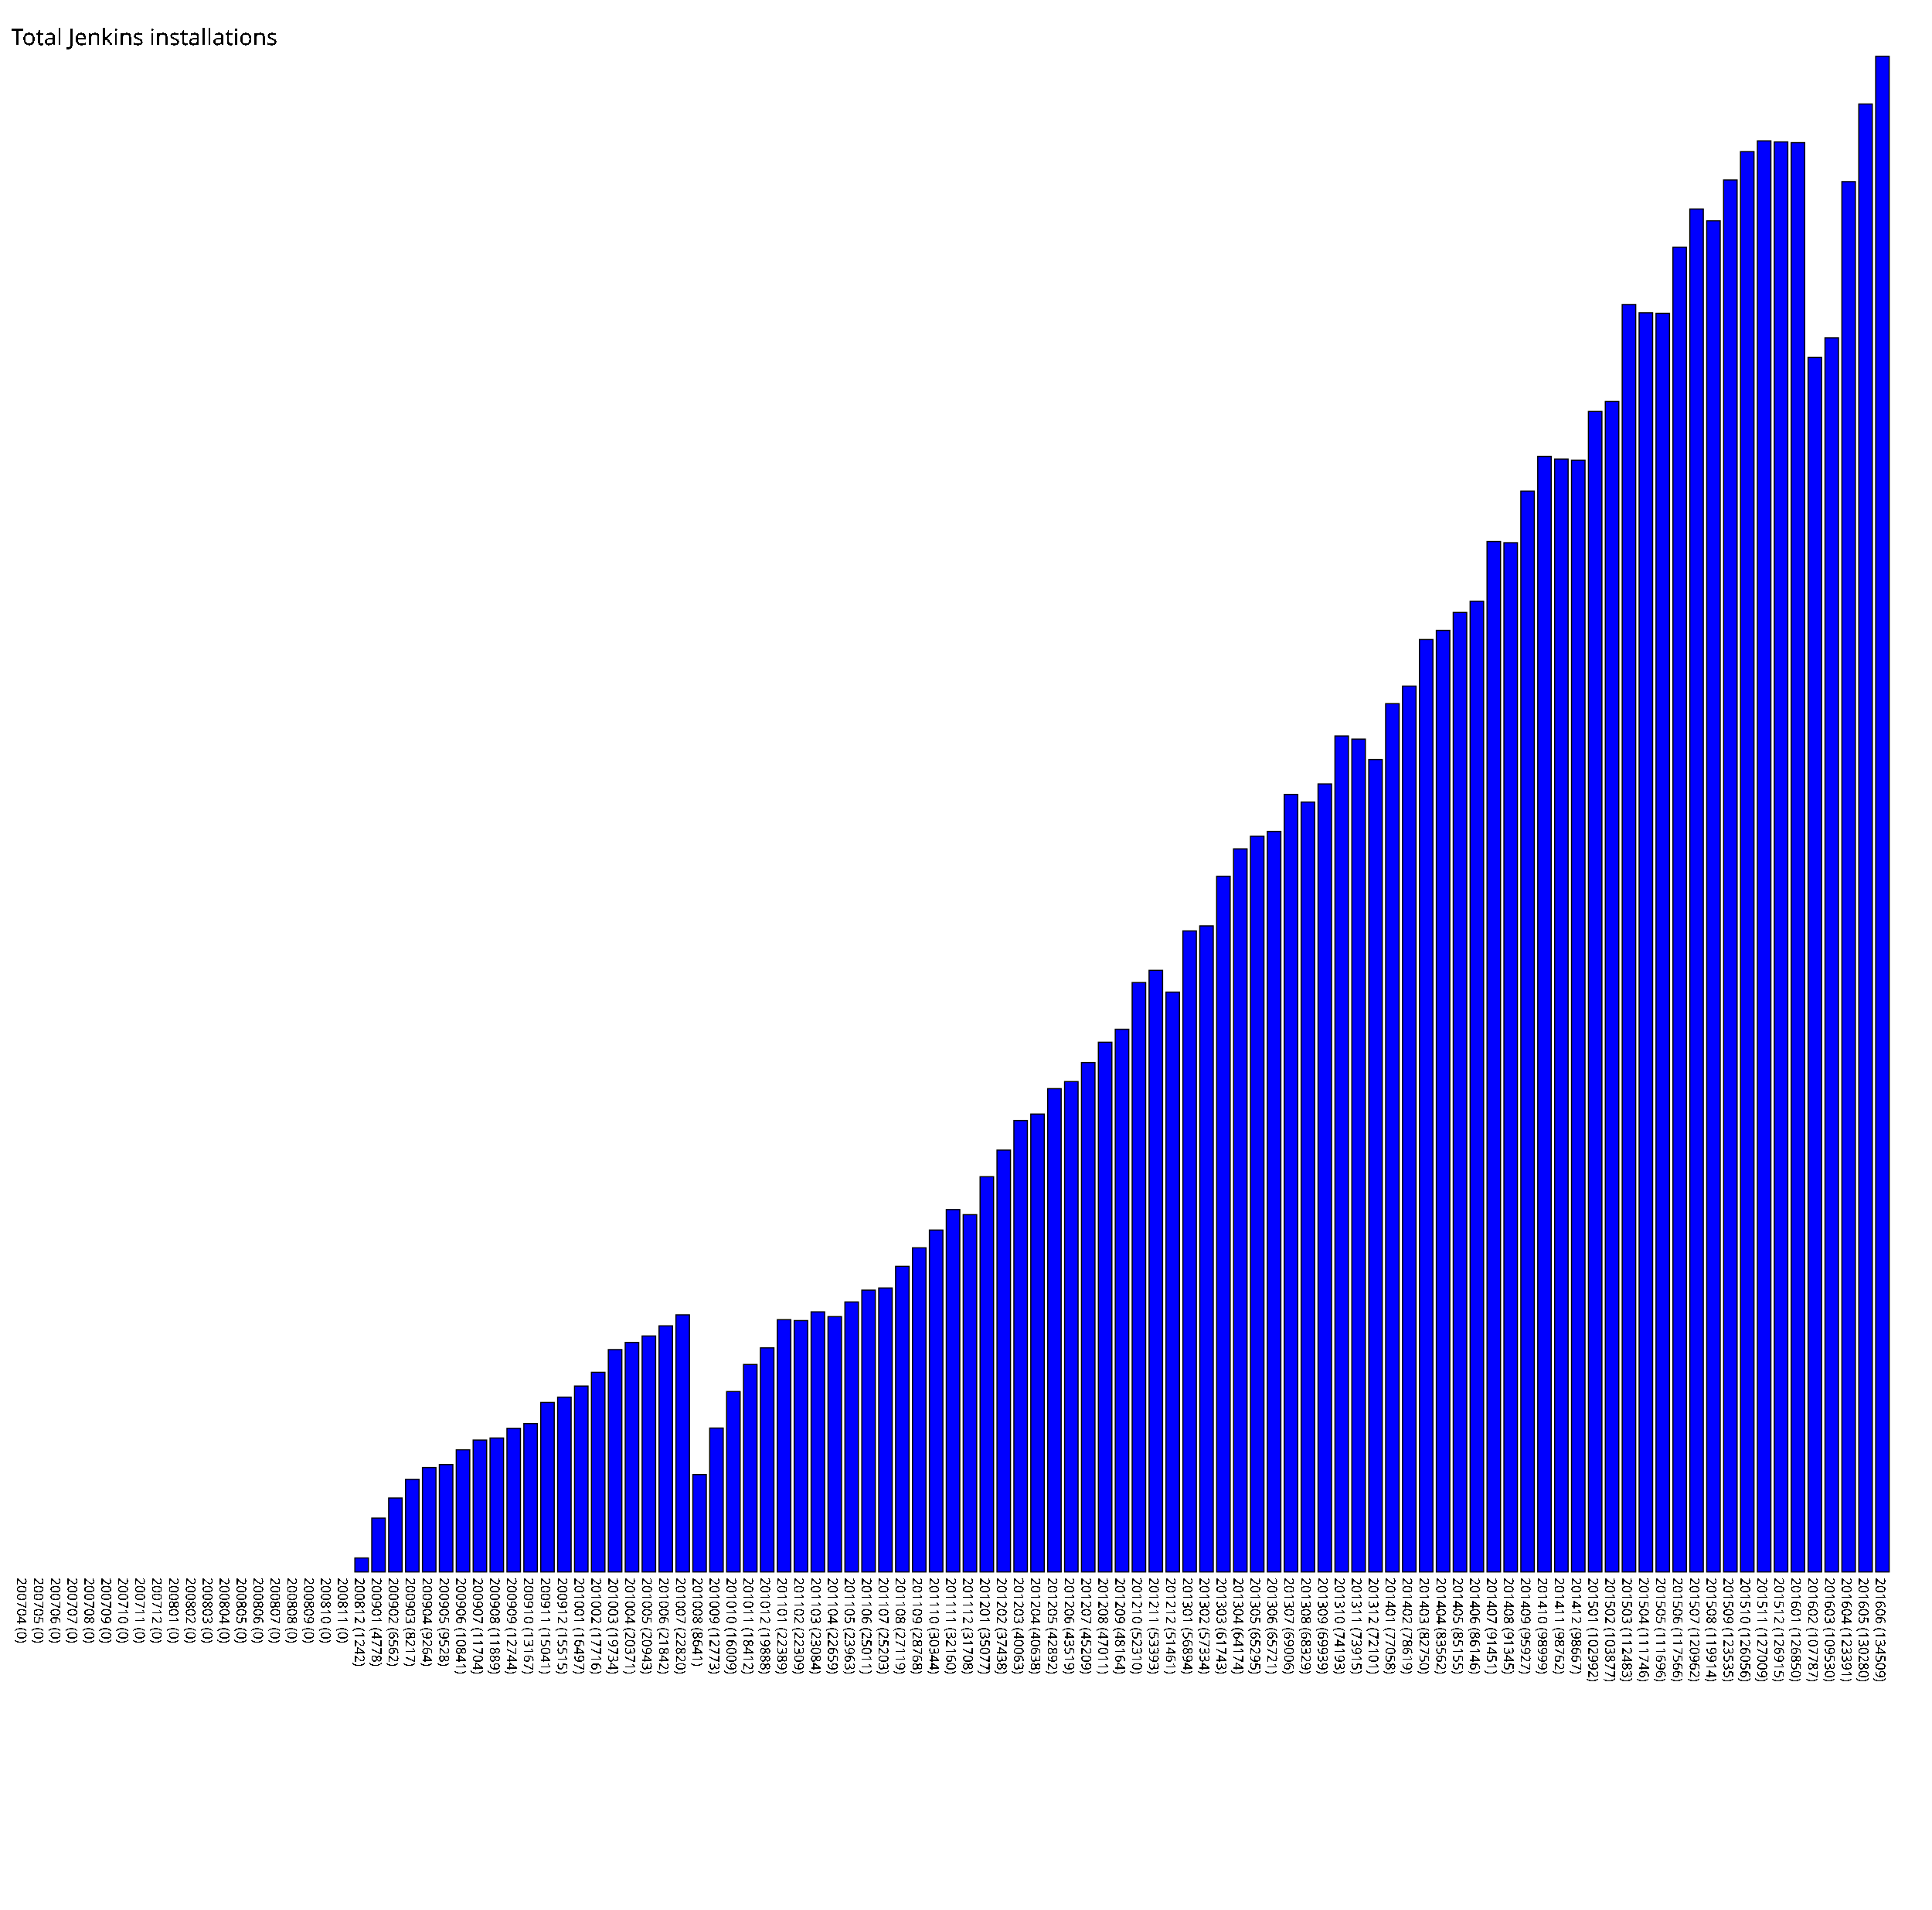
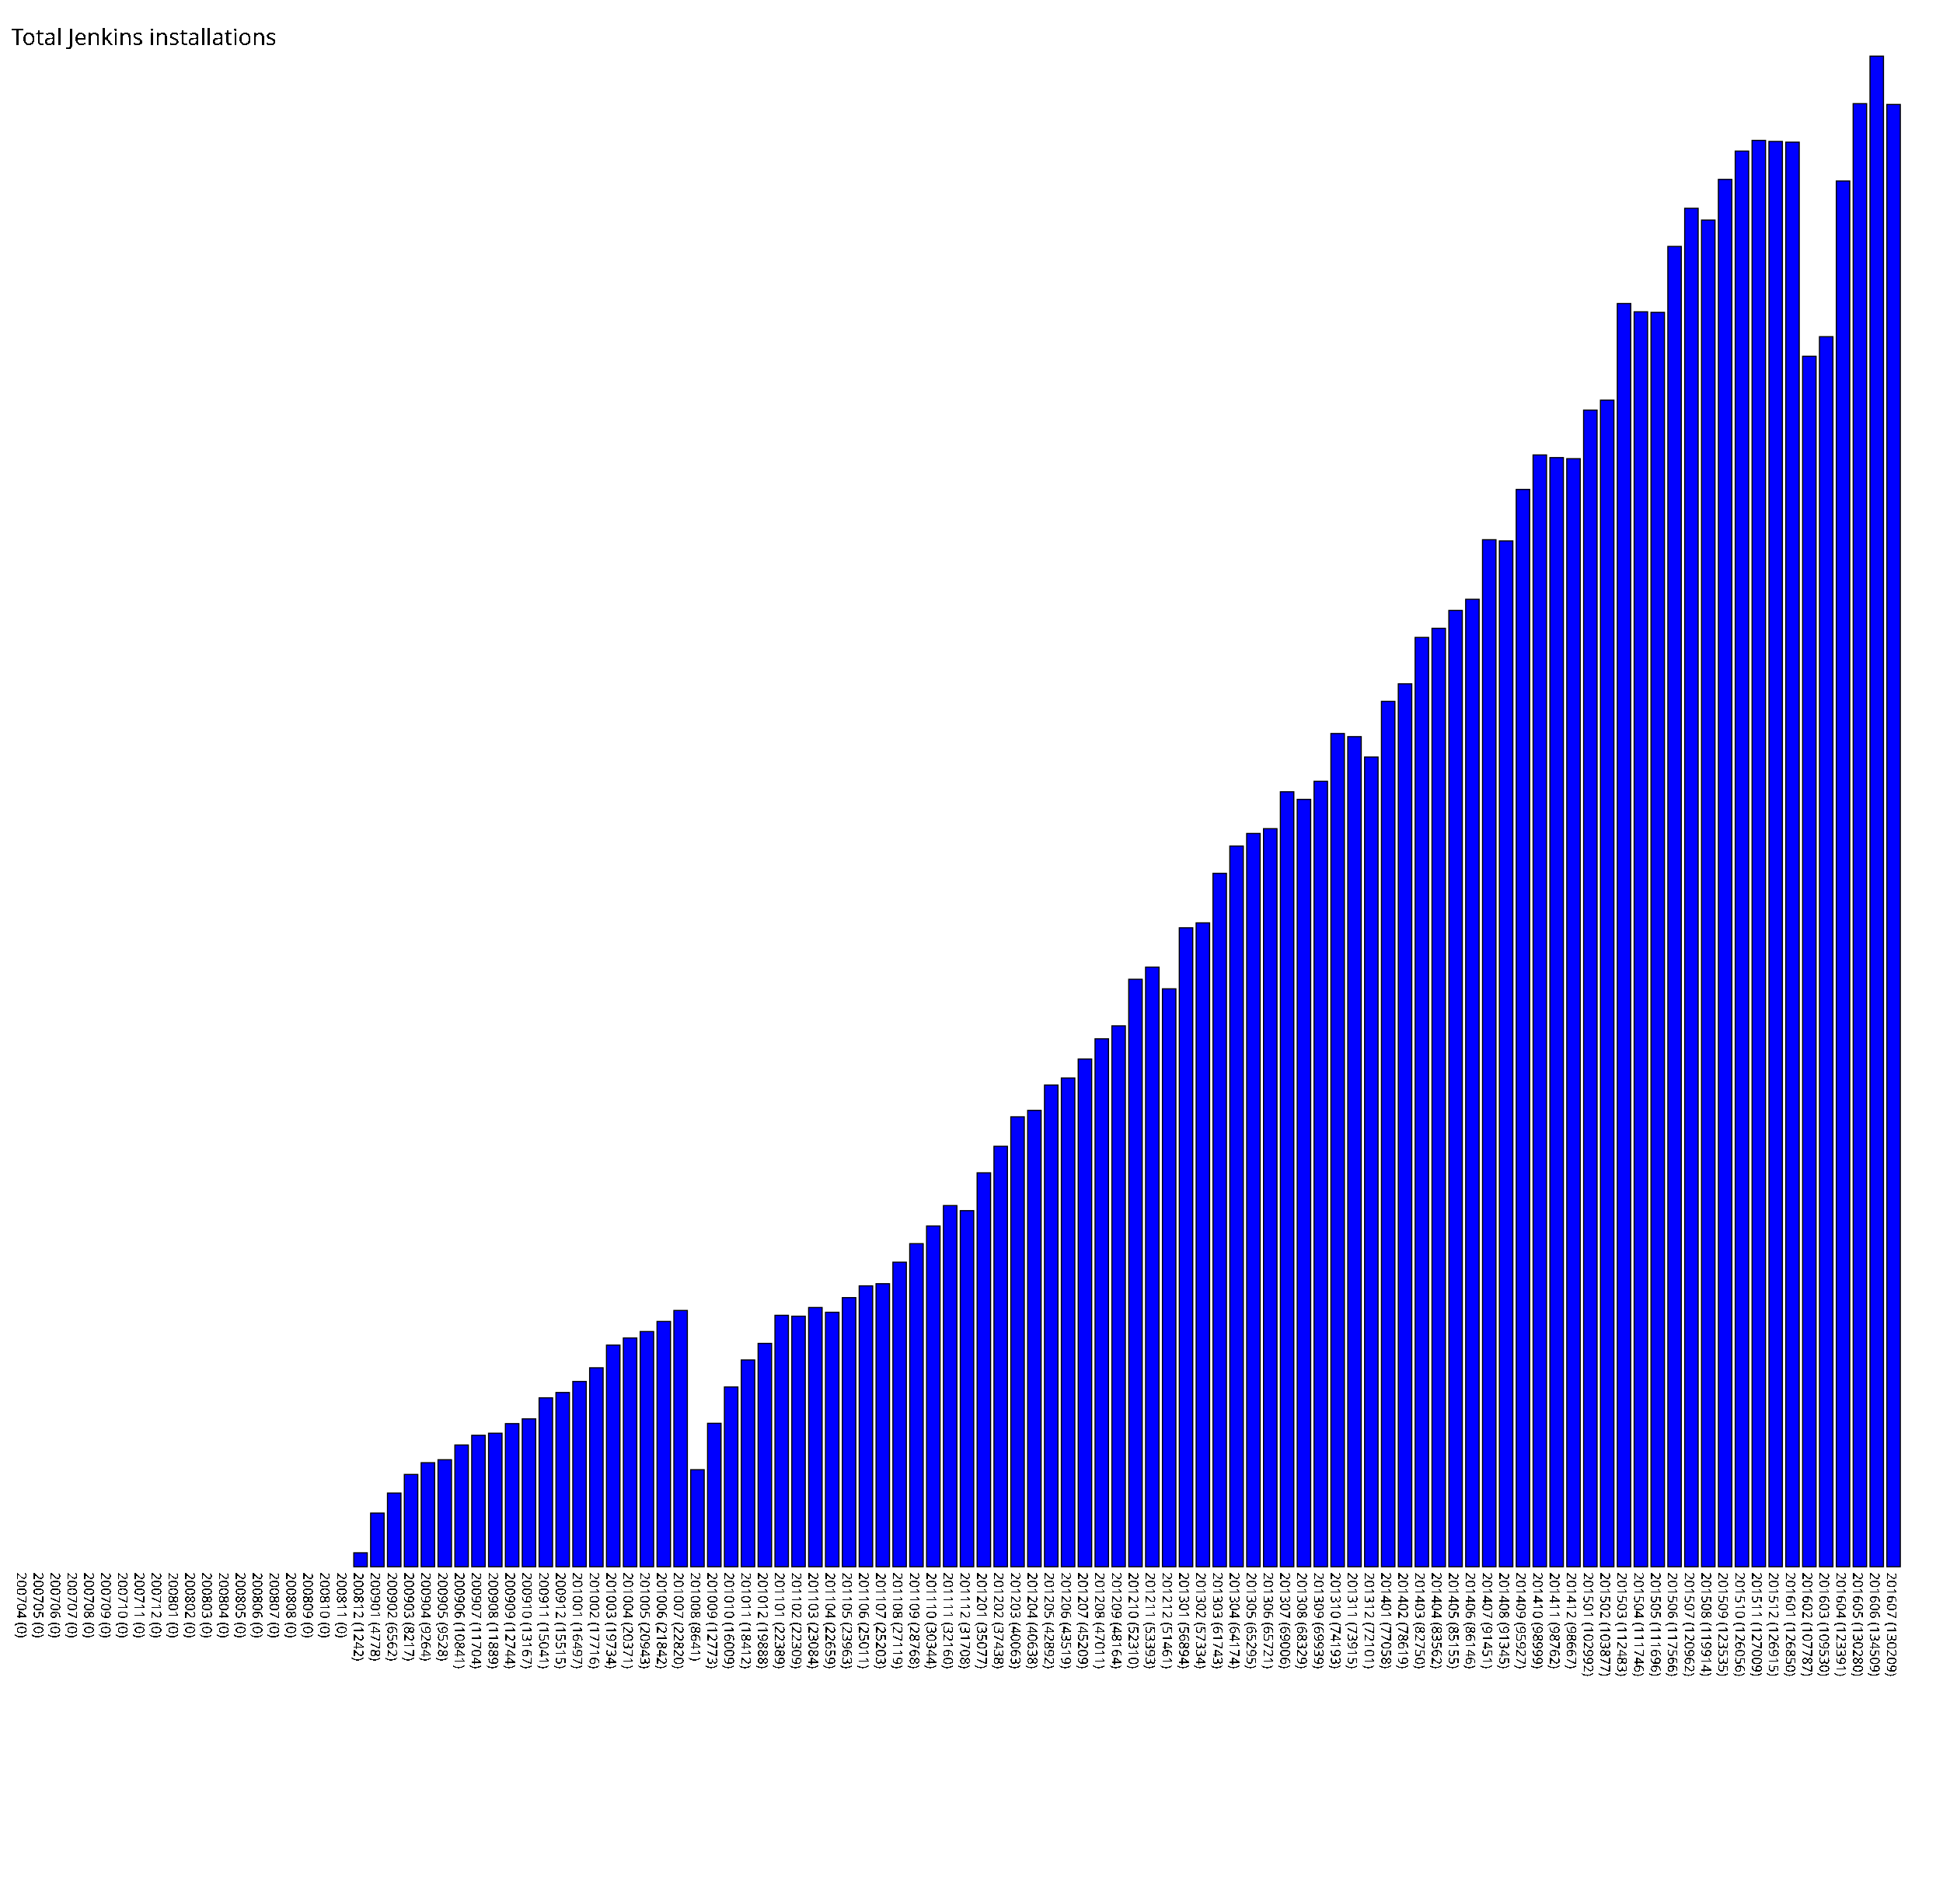
- <svg xmlns="http://www.w3.org/2000/svg" version="1.1" preserveAspectRatio="xMidYMid meet" viewBox="0 0 1715 1695.09">
+ <svg xmlns="http://www.w3.org/2000/svg" version="1.1" preserveAspectRatio="xMidYMid meet" viewBox="0 0 1730 1695.09">
  <rect fill="blue" height="0" stroke="black" width="12" x="15" y="1395.09" />
  <text x="15" y="1400.09" font-family="Tahoma" font-size="12" transform="rotate(90 15,1400.09)" text-rendering="optimizeSpeed" fill="#000000;">200704 (0)</text>
  <rect fill="blue" height="0" stroke="black" width="12" x="30" y="1395.09" />
  <text x="30" y="1400.09" font-family="Tahoma" font-size="12" transform="rotate(90 30,1400.09)" text-rendering="optimizeSpeed" fill="#000000;">200705 (0)</text>
  <rect fill="blue" height="0" stroke="black" width="12" x="45" y="1395.09" />
  <text x="45" y="1400.09" font-family="Tahoma" font-size="12" transform="rotate(90 45,1400.09)" text-rendering="optimizeSpeed" fill="#000000;">200706 (0)</text>
  <rect fill="blue" height="0" stroke="black" width="12" x="60" y="1395.09" />
  <text x="60" y="1400.09" font-family="Tahoma" font-size="12" transform="rotate(90 60,1400.09)" text-rendering="optimizeSpeed" fill="#000000;">200707 (0)</text>
  <rect fill="blue" height="0" stroke="black" width="12" x="75" y="1395.09" />
  <text x="75" y="1400.09" font-family="Tahoma" font-size="12" transform="rotate(90 75,1400.09)" text-rendering="optimizeSpeed" fill="#000000;">200708 (0)</text>
  <rect fill="blue" height="0" stroke="black" width="12" x="90" y="1395.09" />
  <text x="90" y="1400.09" font-family="Tahoma" font-size="12" transform="rotate(90 90,1400.09)" text-rendering="optimizeSpeed" fill="#000000;">200709 (0)</text>
  <rect fill="blue" height="0" stroke="black" width="12" x="105" y="1395.09" />
  <text x="105" y="1400.09" font-family="Tahoma" font-size="12" transform="rotate(90 105,1400.09)" text-rendering="optimizeSpeed" fill="#000000;">200710 (0)</text>
  <rect fill="blue" height="0" stroke="black" width="12" x="120" y="1395.09" />
  <text x="120" y="1400.09" font-family="Tahoma" font-size="12" transform="rotate(90 120,1400.09)" text-rendering="optimizeSpeed" fill="#000000;">200711 (0)</text>
  <rect fill="blue" height="0" stroke="black" width="12" x="135" y="1395.09" />
  <text x="135" y="1400.09" font-family="Tahoma" font-size="12" transform="rotate(90 135,1400.09)" text-rendering="optimizeSpeed" fill="#000000;">200712 (0)</text>
  <rect fill="blue" height="0" stroke="black" width="12" x="150" y="1395.09" />
  <text x="150" y="1400.09" font-family="Tahoma" font-size="12" transform="rotate(90 150,1400.09)" text-rendering="optimizeSpeed" fill="#000000;">200801 (0)</text>
  <rect fill="blue" height="0" stroke="black" width="12" x="165" y="1395.09" />
  <text x="165" y="1400.09" font-family="Tahoma" font-size="12" transform="rotate(90 165,1400.09)" text-rendering="optimizeSpeed" fill="#000000;">200802 (0)</text>
  <rect fill="blue" height="0" stroke="black" width="12" x="180" y="1395.09" />
  <text x="180" y="1400.09" font-family="Tahoma" font-size="12" transform="rotate(90 180,1400.09)" text-rendering="optimizeSpeed" fill="#000000;">200803 (0)</text>
  <rect fill="blue" height="0" stroke="black" width="12" x="195" y="1395.09" />
  <text x="195" y="1400.09" font-family="Tahoma" font-size="12" transform="rotate(90 195,1400.09)" text-rendering="optimizeSpeed" fill="#000000;">200804 (0)</text>
  <rect fill="blue" height="0" stroke="black" width="12" x="210" y="1395.09" />
  <text x="210" y="1400.09" font-family="Tahoma" font-size="12" transform="rotate(90 210,1400.09)" text-rendering="optimizeSpeed" fill="#000000;">200805 (0)</text>
  <rect fill="blue" height="0" stroke="black" width="12" x="225" y="1395.09" />
  <text x="225" y="1400.09" font-family="Tahoma" font-size="12" transform="rotate(90 225,1400.09)" text-rendering="optimizeSpeed" fill="#000000;">200806 (0)</text>
  <rect fill="blue" height="0" stroke="black" width="12" x="240" y="1395.09" />
  <text x="240" y="1400.09" font-family="Tahoma" font-size="12" transform="rotate(90 240,1400.09)" text-rendering="optimizeSpeed" fill="#000000;">200807 (0)</text>
  <rect fill="blue" height="0" stroke="black" width="12" x="255" y="1395.09" />
  <text x="255" y="1400.09" font-family="Tahoma" font-size="12" transform="rotate(90 255,1400.09)" text-rendering="optimizeSpeed" fill="#000000;">200808 (0)</text>
  <rect fill="blue" height="0" stroke="black" width="12" x="270" y="1395.09" />
  <text x="270" y="1400.09" font-family="Tahoma" font-size="12" transform="rotate(90 270,1400.09)" text-rendering="optimizeSpeed" fill="#000000;">200809 (0)</text>
  <rect fill="blue" height="0" stroke="black" width="12" x="285" y="1395.09" />
  <text x="285" y="1400.09" font-family="Tahoma" font-size="12" transform="rotate(90 285,1400.09)" text-rendering="optimizeSpeed" fill="#000000;">200810 (0)</text>
  <rect fill="blue" height="0" stroke="black" width="12" x="300" y="1395.09" />
  <text x="300" y="1400.09" font-family="Tahoma" font-size="12" transform="rotate(90 300,1400.09)" text-rendering="optimizeSpeed" fill="#000000;">200811 (0)</text>
  <rect fill="blue" height="12.42" stroke="black" width="12" x="315" y="1382.67" />
  <text x="315" y="1400.09" font-family="Tahoma" font-size="12" transform="rotate(90 315,1400.09)" text-rendering="optimizeSpeed" fill="#000000;">200812 (1242)</text>
  <rect fill="blue" height="47.78" stroke="black" width="12" x="330" y="1347.31" />
  <text x="330" y="1400.09" font-family="Tahoma" font-size="12" transform="rotate(90 330,1400.09)" text-rendering="optimizeSpeed" fill="#000000;">200901 (4778)</text>
  <rect fill="blue" height="65.62" stroke="black" width="12" x="345" y="1329.47" />
  <text x="345" y="1400.09" font-family="Tahoma" font-size="12" transform="rotate(90 345,1400.09)" text-rendering="optimizeSpeed" fill="#000000;">200902 (6562)</text>
  <rect fill="blue" height="82.17" stroke="black" width="12" x="360" y="1312.92" />
  <text x="360" y="1400.09" font-family="Tahoma" font-size="12" transform="rotate(90 360,1400.09)" text-rendering="optimizeSpeed" fill="#000000;">200903 (8217)</text>
  <rect fill="blue" height="92.64" stroke="black" width="12" x="375" y="1302.45" />
  <text x="375" y="1400.09" font-family="Tahoma" font-size="12" transform="rotate(90 375,1400.09)" text-rendering="optimizeSpeed" fill="#000000;">200904 (9264)</text>
  <rect fill="blue" height="95.28" stroke="black" width="12" x="390" y="1299.81" />
  <text x="390" y="1400.09" font-family="Tahoma" font-size="12" transform="rotate(90 390,1400.09)" text-rendering="optimizeSpeed" fill="#000000;">200905 (9528)</text>
  <rect fill="blue" height="108.41" stroke="black" width="12" x="405" y="1286.68" />
  <text x="405" y="1400.09" font-family="Tahoma" font-size="12" transform="rotate(90 405,1400.09)" text-rendering="optimizeSpeed" fill="#000000;">200906 (10841)</text>
  <rect fill="blue" height="117.04" stroke="black" width="12" x="420" y="1278.05" />
  <text x="420" y="1400.09" font-family="Tahoma" font-size="12" transform="rotate(90 420,1400.09)" text-rendering="optimizeSpeed" fill="#000000;">200907 (11704)</text>
  <rect fill="blue" height="118.89" stroke="black" width="12" x="435" y="1276.20" />
  <text x="435" y="1400.09" font-family="Tahoma" font-size="12" transform="rotate(90 435,1400.09)" text-rendering="optimizeSpeed" fill="#000000;">200908 (11889)</text>
  <rect fill="blue" height="127.44" stroke="black" width="12" x="450" y="1267.65" />
  <text x="450" y="1400.09" font-family="Tahoma" font-size="12" transform="rotate(90 450,1400.09)" text-rendering="optimizeSpeed" fill="#000000;">200909 (12744)</text>
  <rect fill="blue" height="131.67" stroke="black" width="12" x="465" y="1263.42" />
  <text x="465" y="1400.09" font-family="Tahoma" font-size="12" transform="rotate(90 465,1400.09)" text-rendering="optimizeSpeed" fill="#000000;">200910 (13167)</text>
  <rect fill="blue" height="150.41" stroke="black" width="12" x="480" y="1244.68" />
  <text x="480" y="1400.09" font-family="Tahoma" font-size="12" transform="rotate(90 480,1400.09)" text-rendering="optimizeSpeed" fill="#000000;">200911 (15041)</text>
  <rect fill="blue" height="155.15" stroke="black" width="12" x="495" y="1239.94" />
  <text x="495" y="1400.09" font-family="Tahoma" font-size="12" transform="rotate(90 495,1400.09)" text-rendering="optimizeSpeed" fill="#000000;">200912 (15515)</text>
  <rect fill="blue" height="164.97" stroke="black" width="12" x="510" y="1230.12" />
  <text x="510" y="1400.09" font-family="Tahoma" font-size="12" transform="rotate(90 510,1400.09)" text-rendering="optimizeSpeed" fill="#000000;">201001 (16497)</text>
  <rect fill="blue" height="177.16" stroke="black" width="12" x="525" y="1217.93" />
  <text x="525" y="1400.09" font-family="Tahoma" font-size="12" transform="rotate(90 525,1400.09)" text-rendering="optimizeSpeed" fill="#000000;">201002 (17716)</text>
  <rect fill="blue" height="197.34" stroke="black" width="12" x="540" y="1197.75" />
  <text x="540" y="1400.09" font-family="Tahoma" font-size="12" transform="rotate(90 540,1400.09)" text-rendering="optimizeSpeed" fill="#000000;">201003 (19734)</text>
  <rect fill="blue" height="203.71" stroke="black" width="12" x="555" y="1191.38" />
  <text x="555" y="1400.09" font-family="Tahoma" font-size="12" transform="rotate(90 555,1400.09)" text-rendering="optimizeSpeed" fill="#000000;">201004 (20371)</text>
  <rect fill="blue" height="209.43" stroke="black" width="12" x="570" y="1185.66" />
  <text x="570" y="1400.09" font-family="Tahoma" font-size="12" transform="rotate(90 570,1400.09)" text-rendering="optimizeSpeed" fill="#000000;">201005 (20943)</text>
  <rect fill="blue" height="218.42" stroke="black" width="12" x="585" y="1176.67" />
  <text x="585" y="1400.09" font-family="Tahoma" font-size="12" transform="rotate(90 585,1400.09)" text-rendering="optimizeSpeed" fill="#000000;">201006 (21842)</text>
  <rect fill="blue" height="228.2" stroke="black" width="12" x="600" y="1166.89" />
  <text x="600" y="1400.09" font-family="Tahoma" font-size="12" transform="rotate(90 600,1400.09)" text-rendering="optimizeSpeed" fill="#000000;">201007 (22820)</text>
  <rect fill="blue" height="86.41" stroke="black" width="12" x="615" y="1308.68" />
  <text x="615" y="1400.09" font-family="Tahoma" font-size="12" transform="rotate(90 615,1400.09)" text-rendering="optimizeSpeed" fill="#000000;">201008 (8641)</text>
  <rect fill="blue" height="127.73" stroke="black" width="12" x="630" y="1267.36" />
  <text x="630" y="1400.09" font-family="Tahoma" font-size="12" transform="rotate(90 630,1400.09)" text-rendering="optimizeSpeed" fill="#000000;">201009 (12773)</text>
  <rect fill="blue" height="160.09" stroke="black" width="12" x="645" y="1235.00" />
  <text x="645" y="1400.09" font-family="Tahoma" font-size="12" transform="rotate(90 645,1400.09)" text-rendering="optimizeSpeed" fill="#000000;">201010 (16009)</text>
  <rect fill="blue" height="184.12" stroke="black" width="12" x="660" y="1210.97" />
  <text x="660" y="1400.09" font-family="Tahoma" font-size="12" transform="rotate(90 660,1400.09)" text-rendering="optimizeSpeed" fill="#000000;">201011 (18412)</text>
  <rect fill="blue" height="198.88" stroke="black" width="12" x="675" y="1196.21" />
  <text x="675" y="1400.09" font-family="Tahoma" font-size="12" transform="rotate(90 675,1400.09)" text-rendering="optimizeSpeed" fill="#000000;">201012 (19888)</text>
  <rect fill="blue" height="223.89" stroke="black" width="12" x="690" y="1171.20" />
  <text x="690" y="1400.09" font-family="Tahoma" font-size="12" transform="rotate(90 690,1400.09)" text-rendering="optimizeSpeed" fill="#000000;">201101 (22389)</text>
  <rect fill="blue" height="223.09" stroke="black" width="12" x="705" y="1172.00" />
  <text x="705" y="1400.09" font-family="Tahoma" font-size="12" transform="rotate(90 705,1400.09)" text-rendering="optimizeSpeed" fill="#000000;">201102 (22309)</text>
  <rect fill="blue" height="230.84" stroke="black" width="12" x="720" y="1164.25" />
  <text x="720" y="1400.09" font-family="Tahoma" font-size="12" transform="rotate(90 720,1400.09)" text-rendering="optimizeSpeed" fill="#000000;">201103 (23084)</text>
  <rect fill="blue" height="226.59" stroke="black" width="12" x="735" y="1168.50" />
  <text x="735" y="1400.09" font-family="Tahoma" font-size="12" transform="rotate(90 735,1400.09)" text-rendering="optimizeSpeed" fill="#000000;">201104 (22659)</text>
  <rect fill="blue" height="239.63" stroke="black" width="12" x="750" y="1155.46" />
  <text x="750" y="1400.09" font-family="Tahoma" font-size="12" transform="rotate(90 750,1400.09)" text-rendering="optimizeSpeed" fill="#000000;">201105 (23963)</text>
  <rect fill="blue" height="250.11" stroke="black" width="12" x="765" y="1144.98" />
  <text x="765" y="1400.09" font-family="Tahoma" font-size="12" transform="rotate(90 765,1400.09)" text-rendering="optimizeSpeed" fill="#000000;">201106 (25011)</text>
  <rect fill="blue" height="252.03" stroke="black" width="12" x="780" y="1143.06" />
  <text x="780" y="1400.09" font-family="Tahoma" font-size="12" transform="rotate(90 780,1400.09)" text-rendering="optimizeSpeed" fill="#000000;">201107 (25203)</text>
  <rect fill="blue" height="271.19" stroke="black" width="12" x="795" y="1123.90" />
  <text x="795" y="1400.09" font-family="Tahoma" font-size="12" transform="rotate(90 795,1400.09)" text-rendering="optimizeSpeed" fill="#000000;">201108 (27119)</text>
  <rect fill="blue" height="287.68" stroke="black" width="12" x="810" y="1107.41" />
  <text x="810" y="1400.09" font-family="Tahoma" font-size="12" transform="rotate(90 810,1400.09)" text-rendering="optimizeSpeed" fill="#000000;">201109 (28768)</text>
  <rect fill="blue" height="303.44" stroke="black" width="12" x="825" y="1091.65" />
  <text x="825" y="1400.09" font-family="Tahoma" font-size="12" transform="rotate(90 825,1400.09)" text-rendering="optimizeSpeed" fill="#000000;">201110 (30344)</text>
  <rect fill="blue" height="321.6" stroke="black" width="12" x="840" y="1073.49" />
  <text x="840" y="1400.09" font-family="Tahoma" font-size="12" transform="rotate(90 840,1400.09)" text-rendering="optimizeSpeed" fill="#000000;">201111 (32160)</text>
  <rect fill="blue" height="317.08" stroke="black" width="12" x="855" y="1078.01" />
  <text x="855" y="1400.09" font-family="Tahoma" font-size="12" transform="rotate(90 855,1400.09)" text-rendering="optimizeSpeed" fill="#000000;">201112 (31708)</text>
  <rect fill="blue" height="350.77" stroke="black" width="12" x="870" y="1044.32" />
  <text x="870" y="1400.09" font-family="Tahoma" font-size="12" transform="rotate(90 870,1400.09)" text-rendering="optimizeSpeed" fill="#000000;">201201 (35077)</text>
  <rect fill="blue" height="374.38" stroke="black" width="12" x="885" y="1020.71" />
  <text x="885" y="1400.09" font-family="Tahoma" font-size="12" transform="rotate(90 885,1400.09)" text-rendering="optimizeSpeed" fill="#000000;">201202 (37438)</text>
  <rect fill="blue" height="400.63" stroke="black" width="12" x="900" y="994.46" />
  <text x="900" y="1400.09" font-family="Tahoma" font-size="12" transform="rotate(90 900,1400.09)" text-rendering="optimizeSpeed" fill="#000000;">201203 (40063)</text>
  <rect fill="blue" height="406.38" stroke="black" width="12" x="915" y="988.71" />
  <text x="915" y="1400.09" font-family="Tahoma" font-size="12" transform="rotate(90 915,1400.09)" text-rendering="optimizeSpeed" fill="#000000;">201204 (40638)</text>
  <rect fill="blue" height="428.92" stroke="black" width="12" x="930" y="966.17" />
  <text x="930" y="1400.09" font-family="Tahoma" font-size="12" transform="rotate(90 930,1400.09)" text-rendering="optimizeSpeed" fill="#000000;">201205 (42892)</text>
  <rect fill="blue" height="435.19" stroke="black" width="12" x="945" y="959.90" />
  <text x="945" y="1400.09" font-family="Tahoma" font-size="12" transform="rotate(90 945,1400.09)" text-rendering="optimizeSpeed" fill="#000000;">201206 (43519)</text>
  <rect fill="blue" height="452.09" stroke="black" width="12" x="960" y="943.00" />
  <text x="960" y="1400.09" font-family="Tahoma" font-size="12" transform="rotate(90 960,1400.09)" text-rendering="optimizeSpeed" fill="#000000;">201207 (45209)</text>
  <rect fill="blue" height="470.11" stroke="black" width="12" x="975" y="924.98" />
  <text x="975" y="1400.09" font-family="Tahoma" font-size="12" transform="rotate(90 975,1400.09)" text-rendering="optimizeSpeed" fill="#000000;">201208 (47011)</text>
  <rect fill="blue" height="481.64" stroke="black" width="12" x="990" y="913.45" />
  <text x="990" y="1400.09" font-family="Tahoma" font-size="12" transform="rotate(90 990,1400.09)" text-rendering="optimizeSpeed" fill="#000000;">201209 (48164)</text>
  <rect fill="blue" height="523.1" stroke="black" width="12" x="1005" y="871.99" />
  <text x="1005" y="1400.09" font-family="Tahoma" font-size="12" transform="rotate(90 1005,1400.09)" text-rendering="optimizeSpeed" fill="#000000;">201210 (52310)</text>
  <rect fill="blue" height="533.93" stroke="black" width="12" x="1020" y="861.16" />
  <text x="1020" y="1400.09" font-family="Tahoma" font-size="12" transform="rotate(90 1020,1400.09)" text-rendering="optimizeSpeed" fill="#000000;">201211 (53393)</text>
  <rect fill="blue" height="514.61" stroke="black" width="12" x="1035" y="880.48" />
  <text x="1035" y="1400.09" font-family="Tahoma" font-size="12" transform="rotate(90 1035,1400.09)" text-rendering="optimizeSpeed" fill="#000000;">201212 (51461)</text>
  <rect fill="blue" height="568.94" stroke="black" width="12" x="1050" y="826.15" />
  <text x="1050" y="1400.09" font-family="Tahoma" font-size="12" transform="rotate(90 1050,1400.09)" text-rendering="optimizeSpeed" fill="#000000;">201301 (56894)</text>
  <rect fill="blue" height="573.34" stroke="black" width="12" x="1065" y="821.75" />
  <text x="1065" y="1400.09" font-family="Tahoma" font-size="12" transform="rotate(90 1065,1400.09)" text-rendering="optimizeSpeed" fill="#000000;">201302 (57334)</text>
  <rect fill="blue" height="617.43" stroke="black" width="12" x="1080" y="777.66" />
  <text x="1080" y="1400.09" font-family="Tahoma" font-size="12" transform="rotate(90 1080,1400.09)" text-rendering="optimizeSpeed" fill="#000000;">201303 (61743)</text>
  <rect fill="blue" height="641.74" stroke="black" width="12" x="1095" y="753.35" />
  <text x="1095" y="1400.09" font-family="Tahoma" font-size="12" transform="rotate(90 1095,1400.09)" text-rendering="optimizeSpeed" fill="#000000;">201304 (64174)</text>
  <rect fill="blue" height="652.95" stroke="black" width="12" x="1110" y="742.14" />
  <text x="1110" y="1400.09" font-family="Tahoma" font-size="12" transform="rotate(90 1110,1400.09)" text-rendering="optimizeSpeed" fill="#000000;">201305 (65295)</text>
  <rect fill="blue" height="657.21" stroke="black" width="12" x="1125" y="737.88" />
  <text x="1125" y="1400.09" font-family="Tahoma" font-size="12" transform="rotate(90 1125,1400.09)" text-rendering="optimizeSpeed" fill="#000000;">201306 (65721)</text>
  <rect fill="blue" height="690.06" stroke="black" width="12" x="1140" y="705.03" />
  <text x="1140" y="1400.09" font-family="Tahoma" font-size="12" transform="rotate(90 1140,1400.09)" text-rendering="optimizeSpeed" fill="#000000;">201307 (69006)</text>
  <rect fill="blue" height="683.29" stroke="black" width="12" x="1155" y="711.80" />
  <text x="1155" y="1400.09" font-family="Tahoma" font-size="12" transform="rotate(90 1155,1400.09)" text-rendering="optimizeSpeed" fill="#000000;">201308 (68329)</text>
  <rect fill="blue" height="699.39" stroke="black" width="12" x="1170" y="695.70" />
  <text x="1170" y="1400.09" font-family="Tahoma" font-size="12" transform="rotate(90 1170,1400.09)" text-rendering="optimizeSpeed" fill="#000000;">201309 (69939)</text>
  <rect fill="blue" height="741.93" stroke="black" width="12" x="1185" y="653.16" />
  <text x="1185" y="1400.09" font-family="Tahoma" font-size="12" transform="rotate(90 1185,1400.09)" text-rendering="optimizeSpeed" fill="#000000;">201310 (74193)</text>
  <rect fill="blue" height="739.15" stroke="black" width="12" x="1200" y="655.94" />
  <text x="1200" y="1400.09" font-family="Tahoma" font-size="12" transform="rotate(90 1200,1400.09)" text-rendering="optimizeSpeed" fill="#000000;">201311 (73915)</text>
  <rect fill="blue" height="721.01" stroke="black" width="12" x="1215" y="674.08" />
  <text x="1215" y="1400.09" font-family="Tahoma" font-size="12" transform="rotate(90 1215,1400.09)" text-rendering="optimizeSpeed" fill="#000000;">201312 (72101)</text>
  <rect fill="blue" height="770.58" stroke="black" width="12" x="1230" y="624.51" />
  <text x="1230" y="1400.09" font-family="Tahoma" font-size="12" transform="rotate(90 1230,1400.09)" text-rendering="optimizeSpeed" fill="#000000;">201401 (77058)</text>
  <rect fill="blue" height="786.19" stroke="black" width="12" x="1245" y="608.90" />
  <text x="1245" y="1400.09" font-family="Tahoma" font-size="12" transform="rotate(90 1245,1400.09)" text-rendering="optimizeSpeed" fill="#000000;">201402 (78619)</text>
  <rect fill="blue" height="827.5" stroke="black" width="12" x="1260" y="567.59" />
  <text x="1260" y="1400.09" font-family="Tahoma" font-size="12" transform="rotate(90 1260,1400.09)" text-rendering="optimizeSpeed" fill="#000000;">201403 (82750)</text>
  <rect fill="blue" height="835.62" stroke="black" width="12" x="1275" y="559.47" />
  <text x="1275" y="1400.09" font-family="Tahoma" font-size="12" transform="rotate(90 1275,1400.09)" text-rendering="optimizeSpeed" fill="#000000;">201404 (83562)</text>
  <rect fill="blue" height="851.55" stroke="black" width="12" x="1290" y="543.54" />
  <text x="1290" y="1400.09" font-family="Tahoma" font-size="12" transform="rotate(90 1290,1400.09)" text-rendering="optimizeSpeed" fill="#000000;">201405 (85155)</text>
  <rect fill="blue" height="861.46" stroke="black" width="12" x="1305" y="533.63" />
  <text x="1305" y="1400.09" font-family="Tahoma" font-size="12" transform="rotate(90 1305,1400.09)" text-rendering="optimizeSpeed" fill="#000000;">201406 (86146)</text>
  <rect fill="blue" height="914.51" stroke="black" width="12" x="1320" y="480.58" />
  <text x="1320" y="1400.09" font-family="Tahoma" font-size="12" transform="rotate(90 1320,1400.09)" text-rendering="optimizeSpeed" fill="#000000;">201407 (91451)</text>
  <rect fill="blue" height="913.45" stroke="black" width="12" x="1335" y="481.64" />
  <text x="1335" y="1400.09" font-family="Tahoma" font-size="12" transform="rotate(90 1335,1400.09)" text-rendering="optimizeSpeed" fill="#000000;">201408 (91345)</text>
  <rect fill="blue" height="959.27" stroke="black" width="12" x="1350" y="435.82" />
  <text x="1350" y="1400.09" font-family="Tahoma" font-size="12" transform="rotate(90 1350,1400.09)" text-rendering="optimizeSpeed" fill="#000000;">201409 (95927)</text>
  <rect fill="blue" height="989.99" stroke="black" width="12" x="1365" y="405.10" />
  <text x="1365" y="1400.09" font-family="Tahoma" font-size="12" transform="rotate(90 1365,1400.09)" text-rendering="optimizeSpeed" fill="#000000;">201410 (98999)</text>
  <rect fill="blue" height="987.62" stroke="black" width="12" x="1380" y="407.47" />
  <text x="1380" y="1400.09" font-family="Tahoma" font-size="12" transform="rotate(90 1380,1400.09)" text-rendering="optimizeSpeed" fill="#000000;">201411 (98762)</text>
  <rect fill="blue" height="986.67" stroke="black" width="12" x="1395" y="408.42" />
  <text x="1395" y="1400.09" font-family="Tahoma" font-size="12" transform="rotate(90 1395,1400.09)" text-rendering="optimizeSpeed" fill="#000000;">201412 (98667)</text>
  <rect fill="blue" height="1029.92" stroke="black" width="12" x="1410" y="365.17" />
  <text x="1410" y="1400.09" font-family="Tahoma" font-size="12" transform="rotate(90 1410,1400.09)" text-rendering="optimizeSpeed" fill="#000000;">201501 (102992)</text>
  <rect fill="blue" height="1038.77" stroke="black" width="12" x="1425" y="356.32" />
  <text x="1425" y="1400.09" font-family="Tahoma" font-size="12" transform="rotate(90 1425,1400.09)" text-rendering="optimizeSpeed" fill="#000000;">201502 (103877)</text>
  <rect fill="blue" height="1124.83" stroke="black" width="12" x="1440" y="270.26" />
  <text x="1440" y="1400.09" font-family="Tahoma" font-size="12" transform="rotate(90 1440,1400.09)" text-rendering="optimizeSpeed" fill="#000000;">201503 (112483)</text>
  <rect fill="blue" height="1117.46" stroke="black" width="12" x="1455" y="277.63" />
  <text x="1455" y="1400.09" font-family="Tahoma" font-size="12" transform="rotate(90 1455,1400.09)" text-rendering="optimizeSpeed" fill="#000000;">201504 (111746)</text>
  <rect fill="blue" height="1116.96" stroke="black" width="12" x="1470" y="278.13" />
  <text x="1470" y="1400.09" font-family="Tahoma" font-size="12" transform="rotate(90 1470,1400.09)" text-rendering="optimizeSpeed" fill="#000000;">201505 (111696)</text>
  <rect fill="blue" height="1175.66" stroke="black" width="12" x="1485" y="219.43" />
  <text x="1485" y="1400.09" font-family="Tahoma" font-size="12" transform="rotate(90 1485,1400.09)" text-rendering="optimizeSpeed" fill="#000000;">201506 (117566)</text>
  <rect fill="blue" height="1209.62" stroke="black" width="12" x="1500" y="185.47" />
  <text x="1500" y="1400.09" font-family="Tahoma" font-size="12" transform="rotate(90 1500,1400.09)" text-rendering="optimizeSpeed" fill="#000000;">201507 (120962)</text>
  <rect fill="blue" height="1199.14" stroke="black" width="12" x="1515" y="195.95" />
  <text x="1515" y="1400.09" font-family="Tahoma" font-size="12" transform="rotate(90 1515,1400.09)" text-rendering="optimizeSpeed" fill="#000000;">201508 (119914)</text>
  <rect fill="blue" height="1235.35" stroke="black" width="12" x="1530" y="159.74" />
  <text x="1530" y="1400.09" font-family="Tahoma" font-size="12" transform="rotate(90 1530,1400.09)" text-rendering="optimizeSpeed" fill="#000000;">201509 (123535)</text>
  <rect fill="blue" height="1260.56" stroke="black" width="12" x="1545" y="134.53" />
  <text x="1545" y="1400.09" font-family="Tahoma" font-size="12" transform="rotate(90 1545,1400.09)" text-rendering="optimizeSpeed" fill="#000000;">201510 (126056)</text>
  <rect fill="blue" height="1270.09" stroke="black" width="12" x="1560" y="125.00" />
  <text x="1560" y="1400.09" font-family="Tahoma" font-size="12" transform="rotate(90 1560,1400.09)" text-rendering="optimizeSpeed" fill="#000000;">201511 (127009)</text>
  <rect fill="blue" height="1269.15" stroke="black" width="12" x="1575" y="125.94" />
  <text x="1575" y="1400.09" font-family="Tahoma" font-size="12" transform="rotate(90 1575,1400.09)" text-rendering="optimizeSpeed" fill="#000000;">201512 (126915)</text>
  <rect fill="blue" height="1268.5" stroke="black" width="12" x="1590" y="126.59" />
  <text x="1590" y="1400.09" font-family="Tahoma" font-size="12" transform="rotate(90 1590,1400.09)" text-rendering="optimizeSpeed" fill="#000000;">201601 (126850)</text>
  <rect fill="blue" height="1077.87" stroke="black" width="12" x="1605" y="317.22" />
  <text x="1605" y="1400.09" font-family="Tahoma" font-size="12" transform="rotate(90 1605,1400.09)" text-rendering="optimizeSpeed" fill="#000000;">201602 (107787)</text>
  <rect fill="blue" height="1095.3" stroke="black" width="12" x="1620" y="299.79" />
  <text x="1620" y="1400.09" font-family="Tahoma" font-size="12" transform="rotate(90 1620,1400.09)" text-rendering="optimizeSpeed" fill="#000000;">201603 (109530)</text>
  <rect fill="blue" height="1233.91" stroke="black" width="12" x="1635" y="161.18" />
  <text x="1635" y="1400.09" font-family="Tahoma" font-size="12" transform="rotate(90 1635,1400.09)" text-rendering="optimizeSpeed" fill="#000000;">201604 (123391)</text>
  <rect fill="blue" height="1302.8" stroke="black" width="12" x="1650" y="92.29" />
  <text x="1650" y="1400.09" font-family="Tahoma" font-size="12" transform="rotate(90 1650,1400.09)" text-rendering="optimizeSpeed" fill="#000000;">201605 (130280)</text>
  <rect fill="blue" height="1345.09" stroke="black" width="12" x="1665" y="50.00" />
  <text x="1665" y="1400.09" font-family="Tahoma" font-size="12" transform="rotate(90 1665,1400.09)" text-rendering="optimizeSpeed" fill="#000000;">201606 (134509)</text>
+   <rect fill="blue" height="1302.09" stroke="black" width="12" x="1680" y="93.00" />
+   <text x="1680" y="1400.09" font-family="Tahoma" font-size="12" transform="rotate(90 1680,1400.09)" text-rendering="optimizeSpeed" fill="#000000;">201607 (130209)</text>
  <text x="10" y="40" font-family="Tahoma" font-size="20" text-rendering="optimizeSpeed" fill="#000000;">Total Jenkins installations</text>
</svg>
